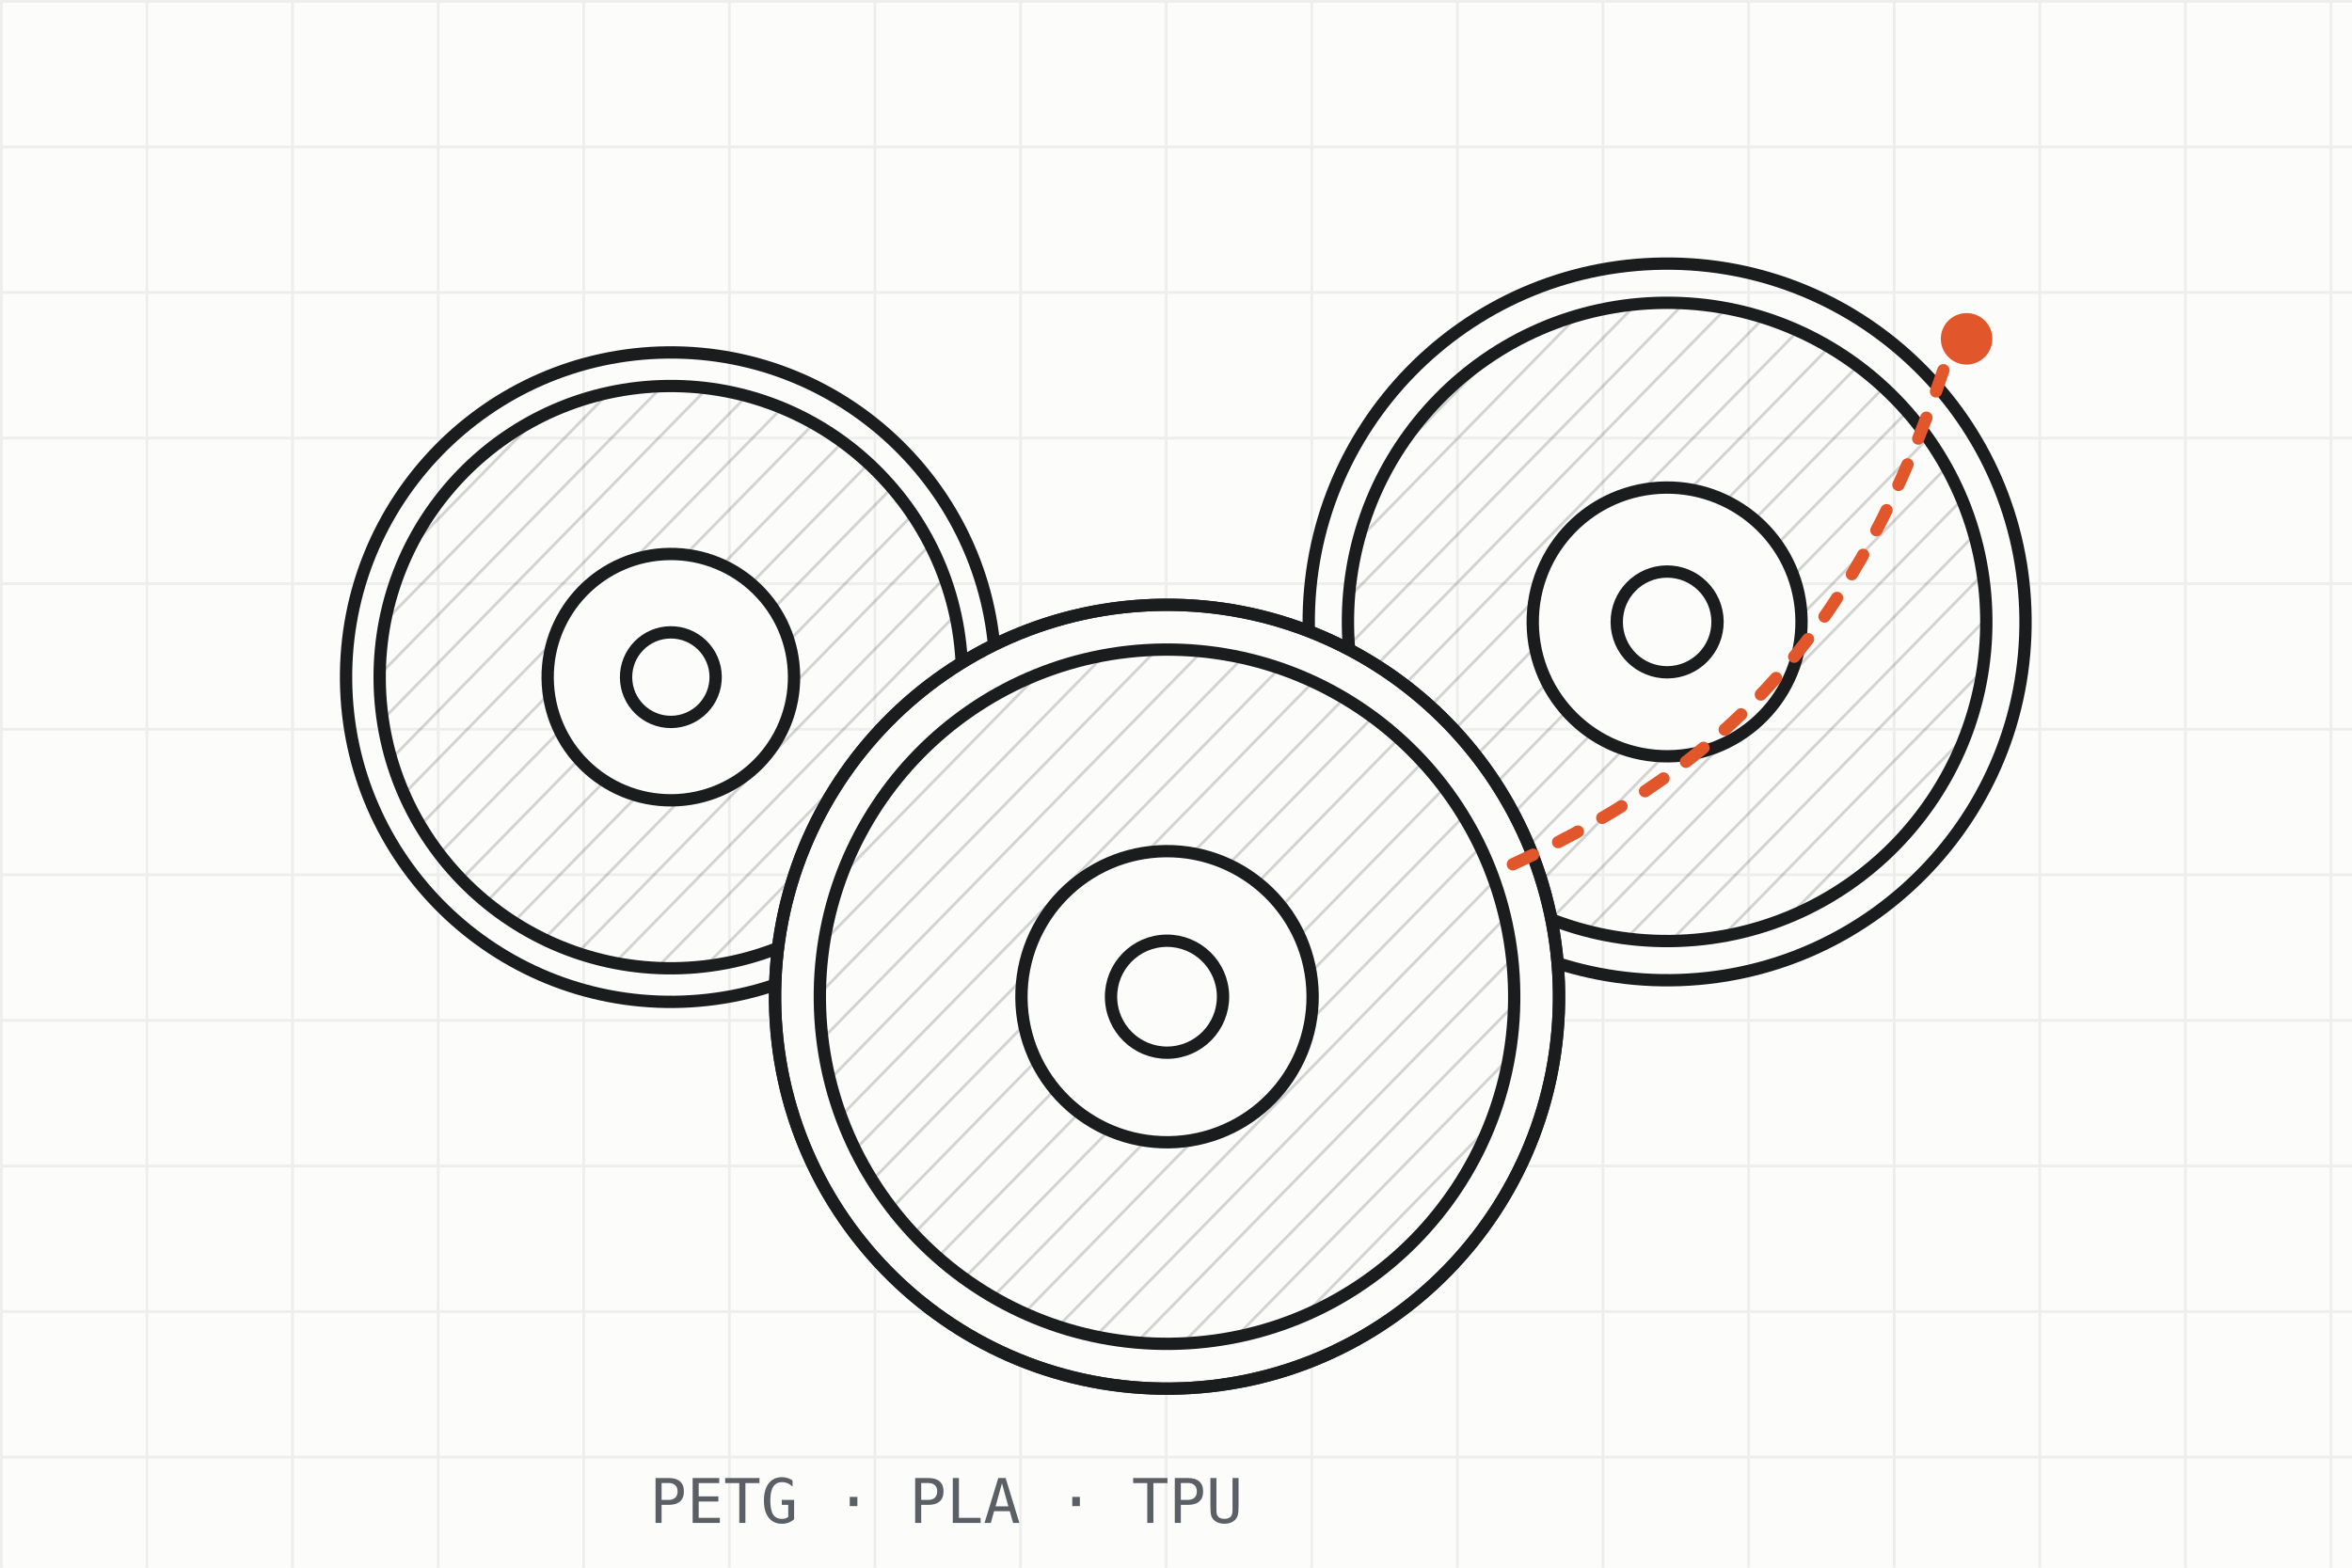
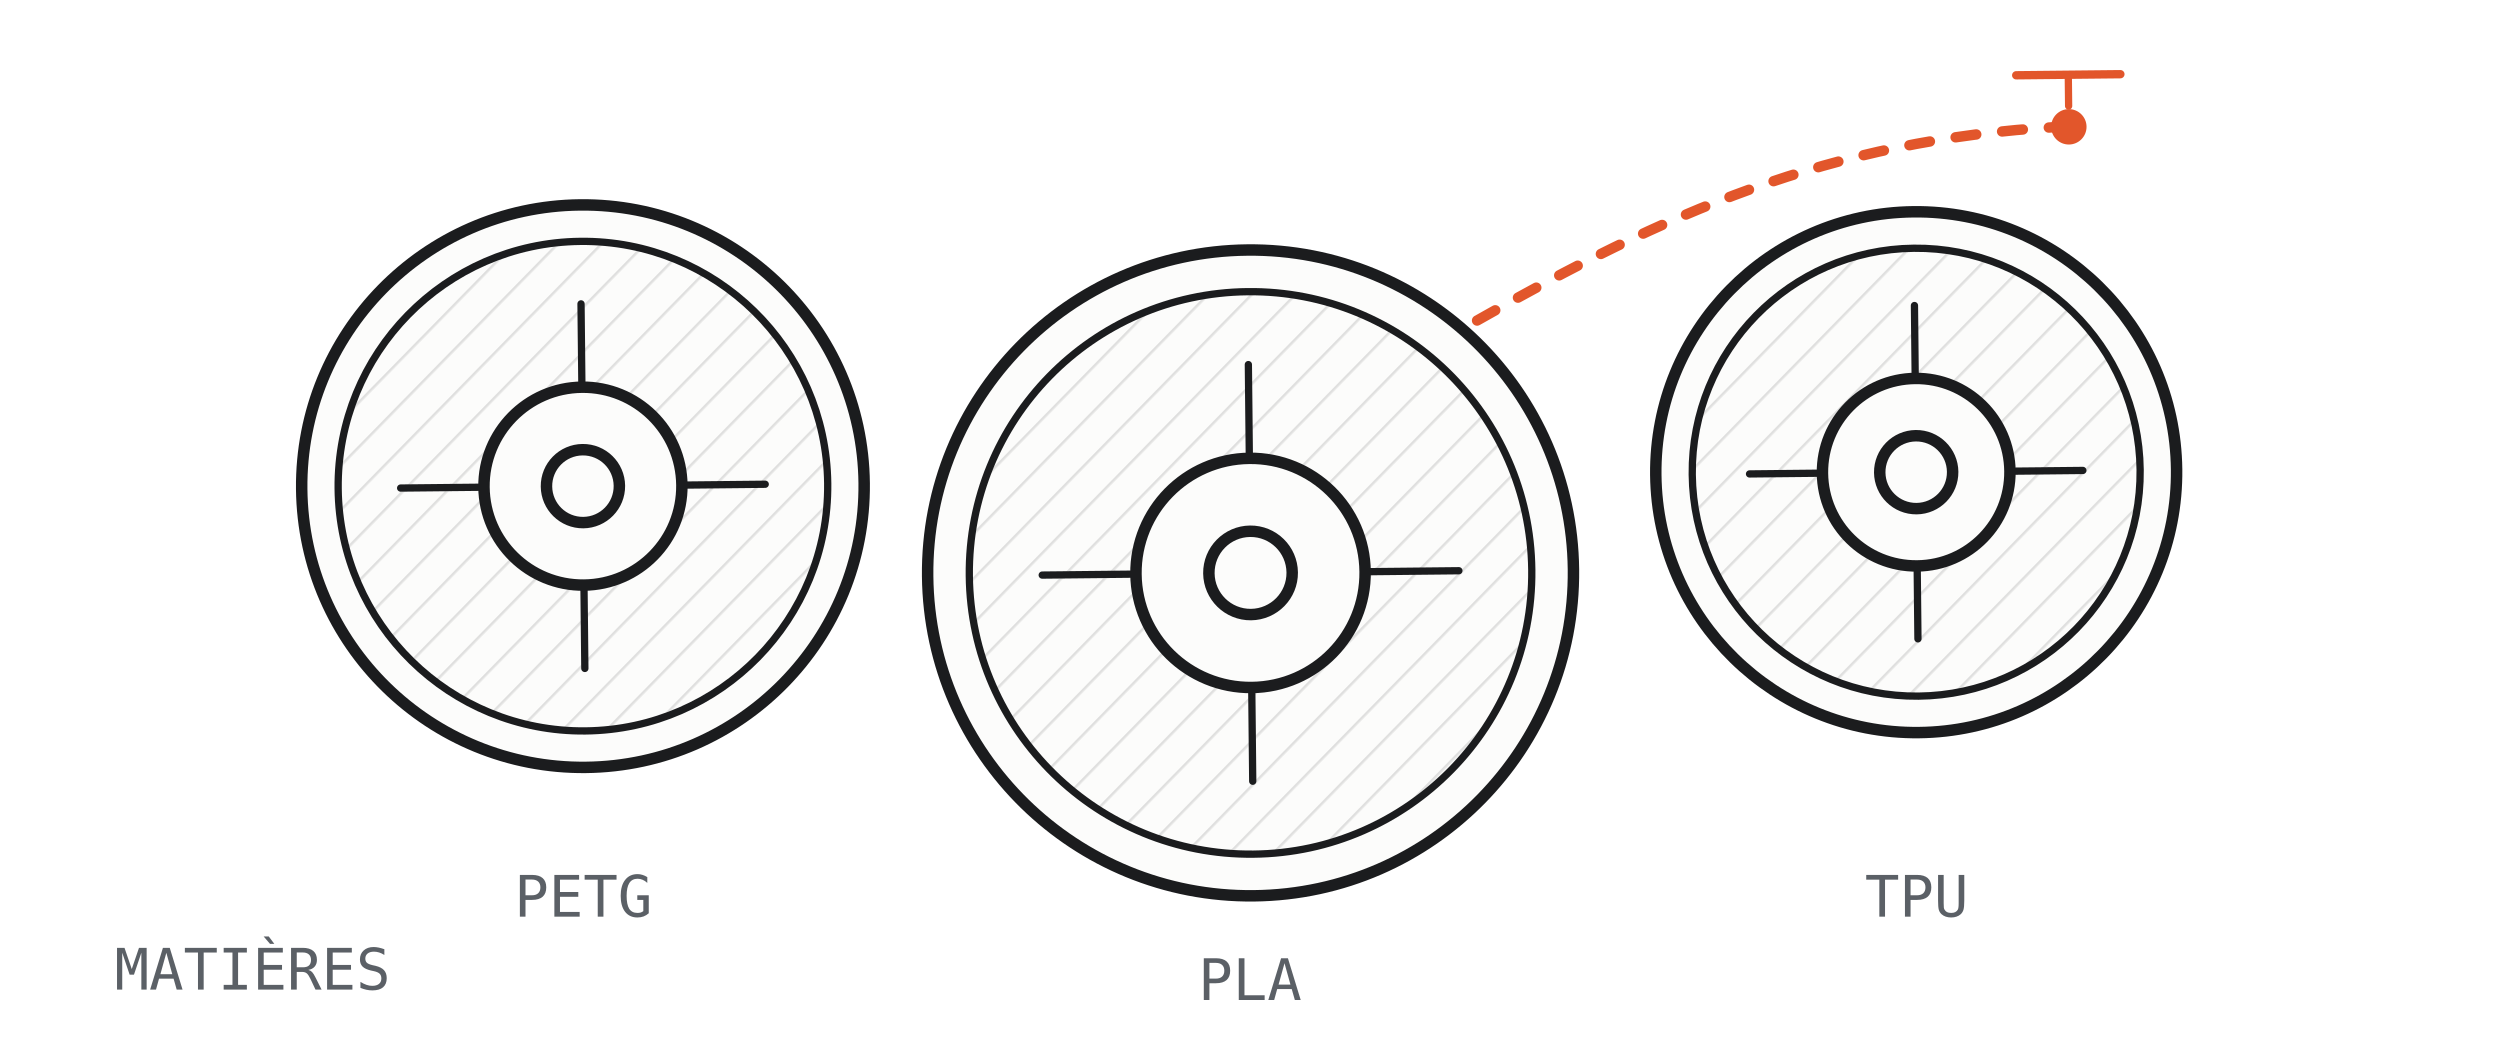
- <svg xmlns="http://www.w3.org/2000/svg" viewBox="0 0 420 280" role="img" aria-label="Croquis technique de bobines de filament">
+ <svg xmlns="http://www.w3.org/2000/svg" viewBox="0 0 480 200" role="img" aria-label="Schéma animé de trois bobines de filament qui tournent et alimentent la buse">
  <defs>
-     <pattern id="g" width="26" height="26" patternUnits="userSpaceOnUse">
-       <path d="M26 0H0V26" fill="none" stroke="#1b1c1e" stroke-opacity=".06" />
-     </pattern>
    <pattern id="h" width="6" height="6" patternUnits="userSpaceOnUse" patternTransform="rotate(45)">
-       <line y2="6" stroke="#1b1c1e" stroke-opacity=".18" />
+       <line y2="6" stroke="#1b1c1e" stroke-opacity=".12" />
    </pattern>
  </defs>
-   <rect width="420" height="280" fill="#fcfcfb" />
-   <rect width="420" height="280" fill="url(#g)" />
-   <g fill="none" stroke="#1b1c1e" stroke-width="2.2" stroke-linecap="round" stroke-linejoin="round" transform="rotate(-.6 210 140)">
-     <circle cx="120" cy="120" r="58" />
-     <circle cx="120" cy="120" r="52" fill="url(#h)" />
-     <circle cx="120" cy="120" r="22" fill="#fcfcfb" />
-     <circle cx="120" cy="120" r="8" />
-     <circle cx="298" cy="112" r="64" />
-     <circle cx="298" cy="112" r="57" fill="url(#h)" />
-     <circle cx="298" cy="112" r="24" fill="#fcfcfb" />
-     <circle cx="298" cy="112" r="9" />
-     <circle cx="208" cy="178" r="70" fill="#fcfcfb" />
-     <circle cx="208" cy="178" r="70" />
-     <circle cx="208" cy="178" r="62" fill="url(#h)" />
-     <circle cx="208" cy="178" r="26" fill="#fcfcfb" />
-     <circle cx="208" cy="178" r="10" />
-     <path d="M270 155c40-18 62-42 78-88" stroke="#e2562b" stroke-dasharray="4 5" />
-     <circle cx="352" cy="62" r="3.5" fill="#e2562b" stroke="#e2562b" />
+   <style>
+     /* Les bobines tournent à des vitesses différentes ; le brin défile
+        vers la buse ; la matière en service est mise en avant à tour de rôle. */
+     .spool { transform-box: view-box; }
+     .s1 { transform-origin: 112px 92px;  animation: jdSpin 17s linear infinite; }
+     .s2 { transform-origin: 240px 110px; animation: jdSpin 11s linear infinite reverse; }
+     .s3 { transform-origin: 368px 92px;  animation: jdSpin 23s linear infinite; }
+     .strand { animation: jdFeed 1.1s linear infinite; }
+     .tip { transform-box: view-box; transform-origin: 398px 26px; animation: jdPulse 1.1s ease-in-out infinite; }
+     .lab { animation: jdPick 8.4s linear infinite; }
+     .lab2 { animation-delay: -5.6s; }
+     .lab3 { animation-delay: -2.8s; }
+     @keyframes jdSpin  { to { transform: rotate(360deg); } }
+     @keyframes jdFeed  { to { stroke-dashoffset: -9; } }
+     @keyframes jdPulse { 0%, 100% { transform: scale(.7); opacity: .5; } 50% { transform: scale(1.25); opacity: 1; } }
+     @keyframes jdPick  { 0% { fill: #e2562b; } 28% { fill: #e2562b; } 34%, 100% { fill: #5b6066; } }
+     @media (prefers-reduced-motion: reduce) {
+       .s1, .s2, .s3, .strand, .tip, .lab { animation: none; }
+     }
+   </style>
+   <g fill="none" stroke="#1b1c1e" stroke-width="2.2" stroke-linecap="round" stroke-linejoin="round" transform="rotate(-.6 240 100)">
+     <g class="spool s1">
+       <circle cx="112" cy="92" r="54" fill="#fcfcfb" />
+       <circle cx="112" cy="92" r="47" fill="url(#h)" stroke-width="1.4" />
+       <circle cx="112" cy="92" r="19" fill="#fcfcfb" />
+       <path d="M112 73v-16M131 92h16M112 111v16M93 92H77" stroke-width="1.4" />
+       <circle cx="112" cy="92" r="7" />
+     </g>
+     <g class="spool s3">
+       <circle cx="368" cy="92" r="50" fill="#fcfcfb" />
+       <circle cx="368" cy="92" r="43" fill="url(#h)" stroke-width="1.4" />
+       <circle cx="368" cy="92" r="18" fill="#fcfcfb" />
+       <path d="M368 74v-14M386 92h14M368 110v14M350 92h-14" stroke-width="1.4" />
+       <circle cx="368" cy="92" r="7" />
+     </g>
+     <g class="spool s2">
+       <circle cx="240" cy="110" r="62" fill="#fcfcfb" />
+       <circle cx="240" cy="110" r="54" fill="url(#h)" stroke-width="1.4" />
+       <circle cx="240" cy="110" r="22" fill="#fcfcfb" />
+       <path d="M240 88V70M262 110h18M240 132v18M218 110h-18" stroke-width="1.4" />
+       <circle cx="240" cy="110" r="8" />
+     </g>
+     <path class="strand" d="M284 62C320 42 352 28 396 26" stroke="#e2562b" stroke-width="2" stroke-dasharray="4 5" />
+     <path d="M388 16h20" stroke="#e2562b" stroke-width="1.6" />
+     <path d="M398 16v6" stroke="#e2562b" stroke-width="1.4" />
+     <circle class="tip" cx="398" cy="26" r="3.4" fill="#e2562b" stroke="none" />
  </g>
-   <text x="116" y="272" font-family="'Space Mono',monospace" font-size="11" fill="#5b6066">PETG · PLA · TPU</text>
+   <g font-family="'Space Mono',ui-monospace,monospace" font-size="11" text-anchor="middle">
+     <text class="lab" x="112" y="176" fill="#5b6066">PETG</text>
+     <text class="lab lab2" x="240" y="192" fill="#5b6066">PLA</text>
+     <text class="lab lab3" x="368" y="176" fill="#5b6066">TPU</text>
+   </g>
+   <text x="22" y="190" font-family="'Space Mono',ui-monospace,monospace" font-size="11" fill="#5b6066">MATIÈRES</text>
</svg>
